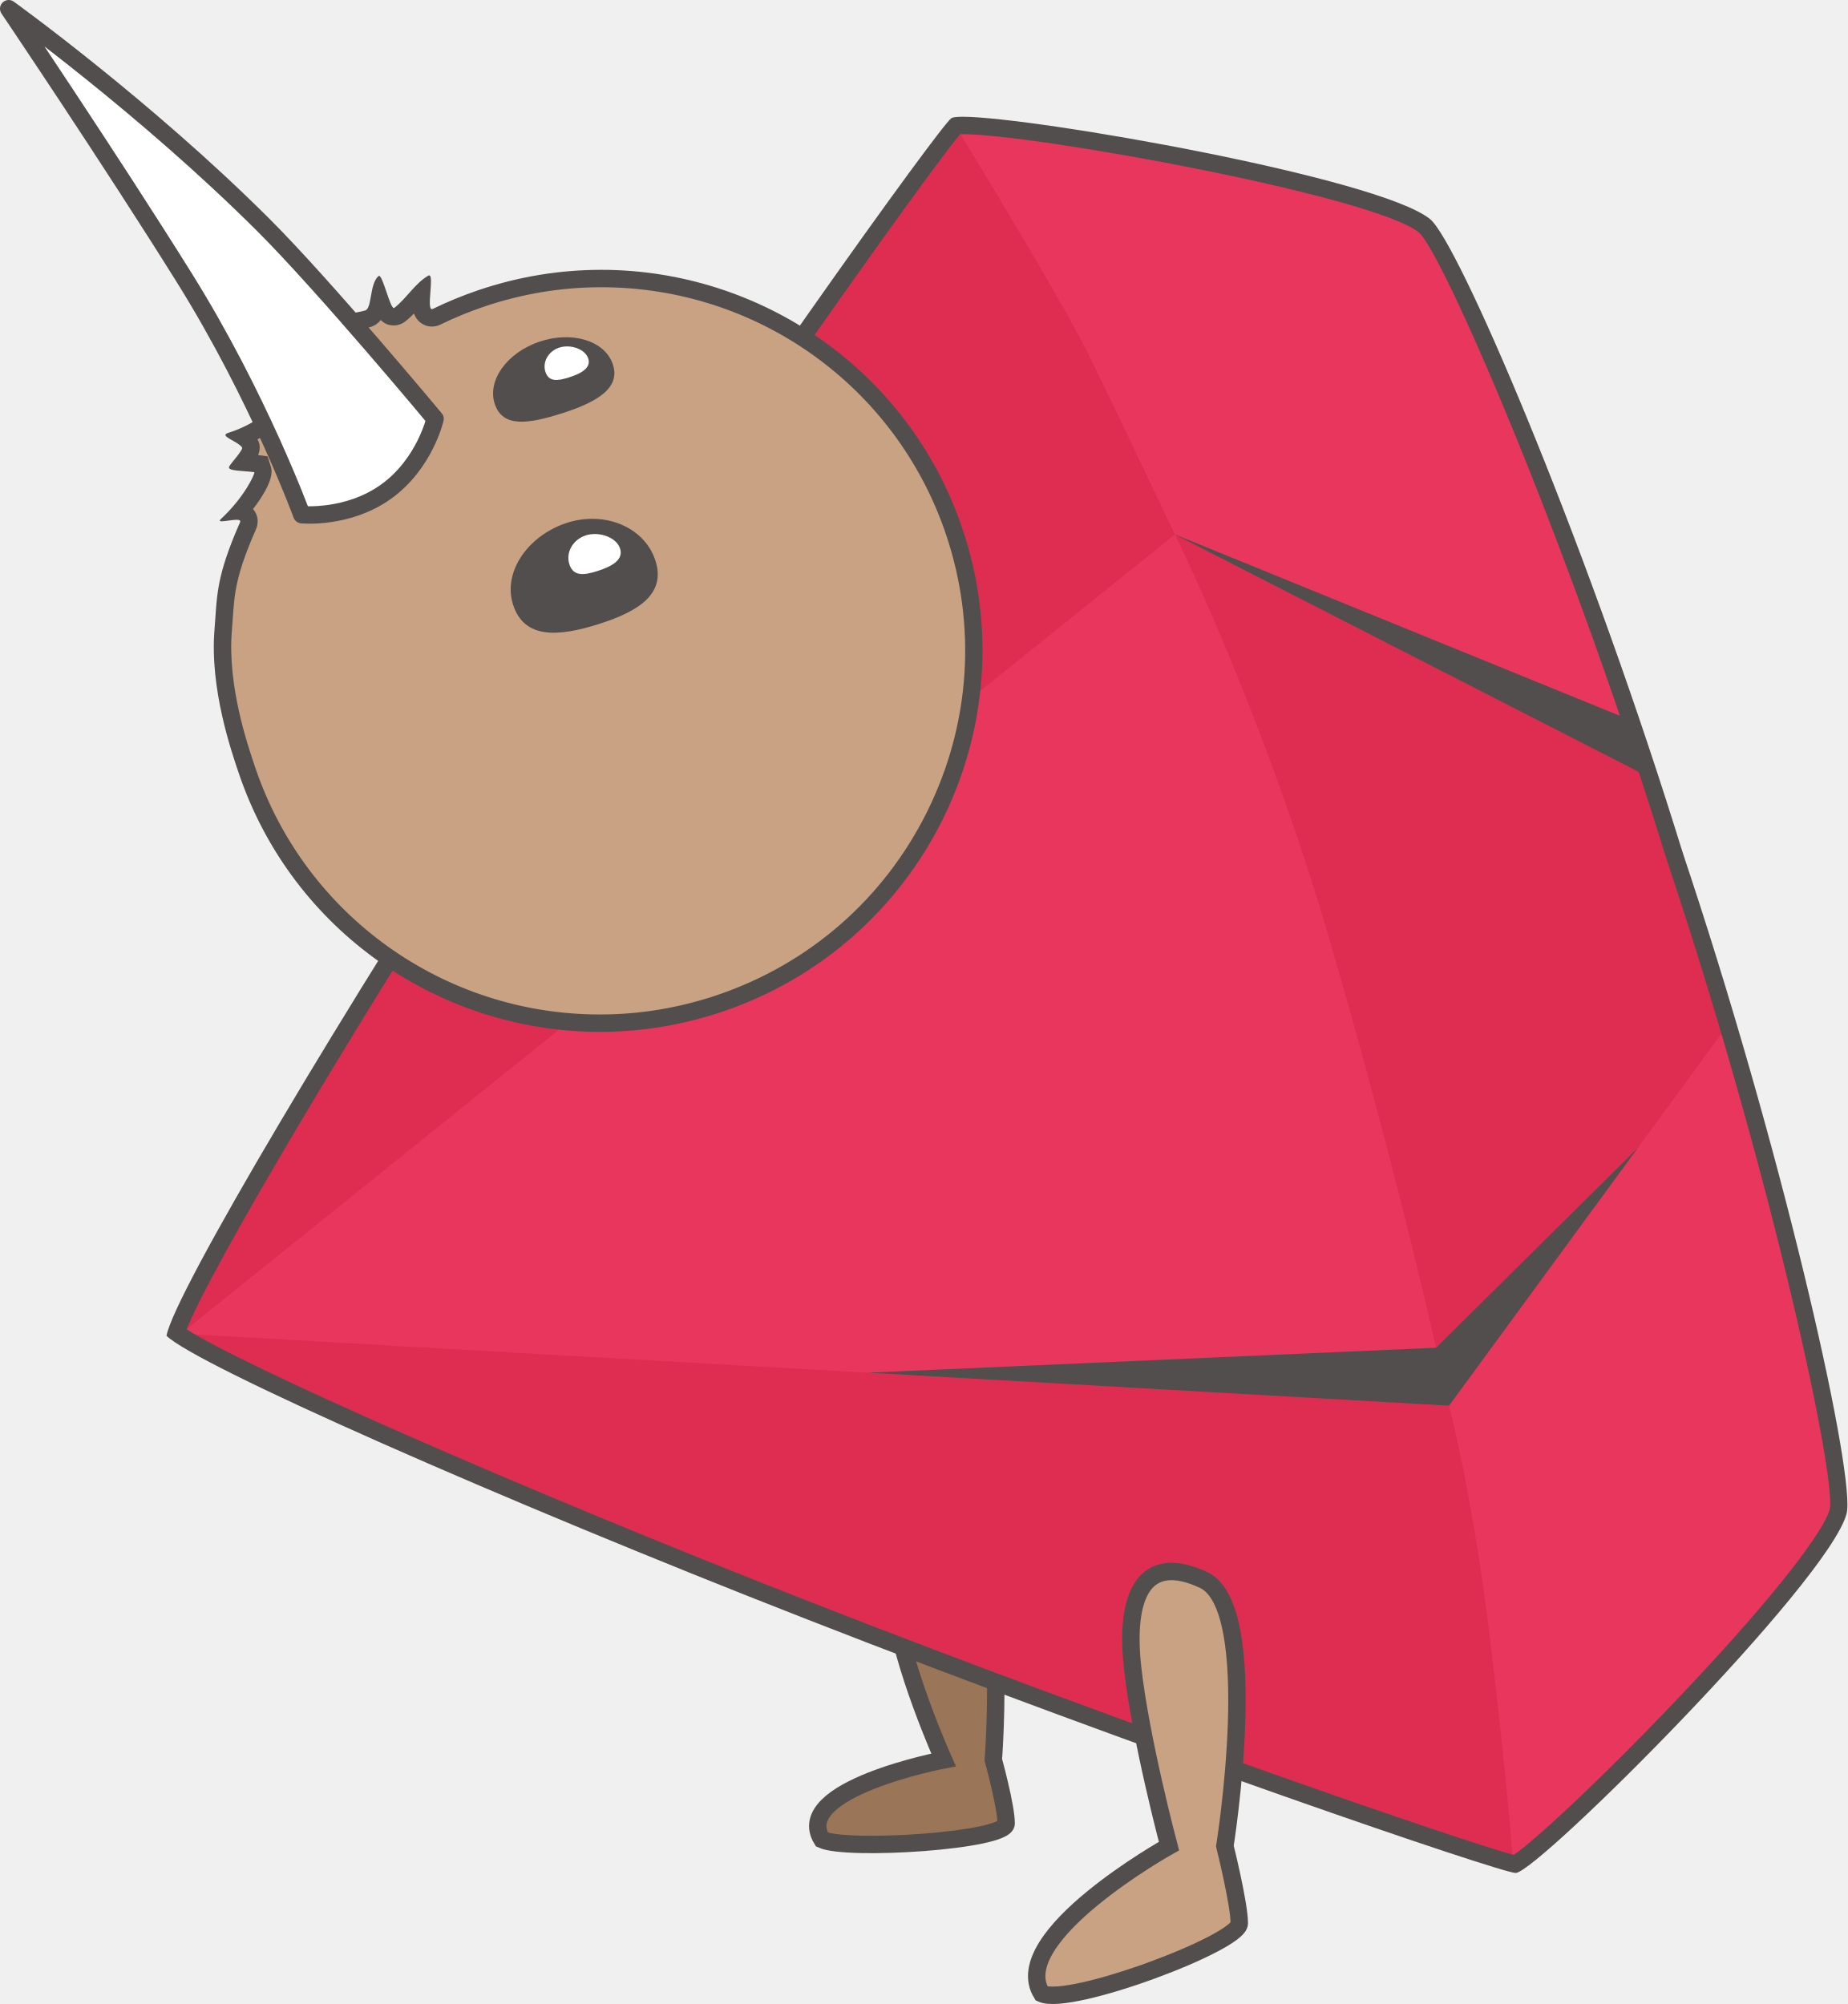
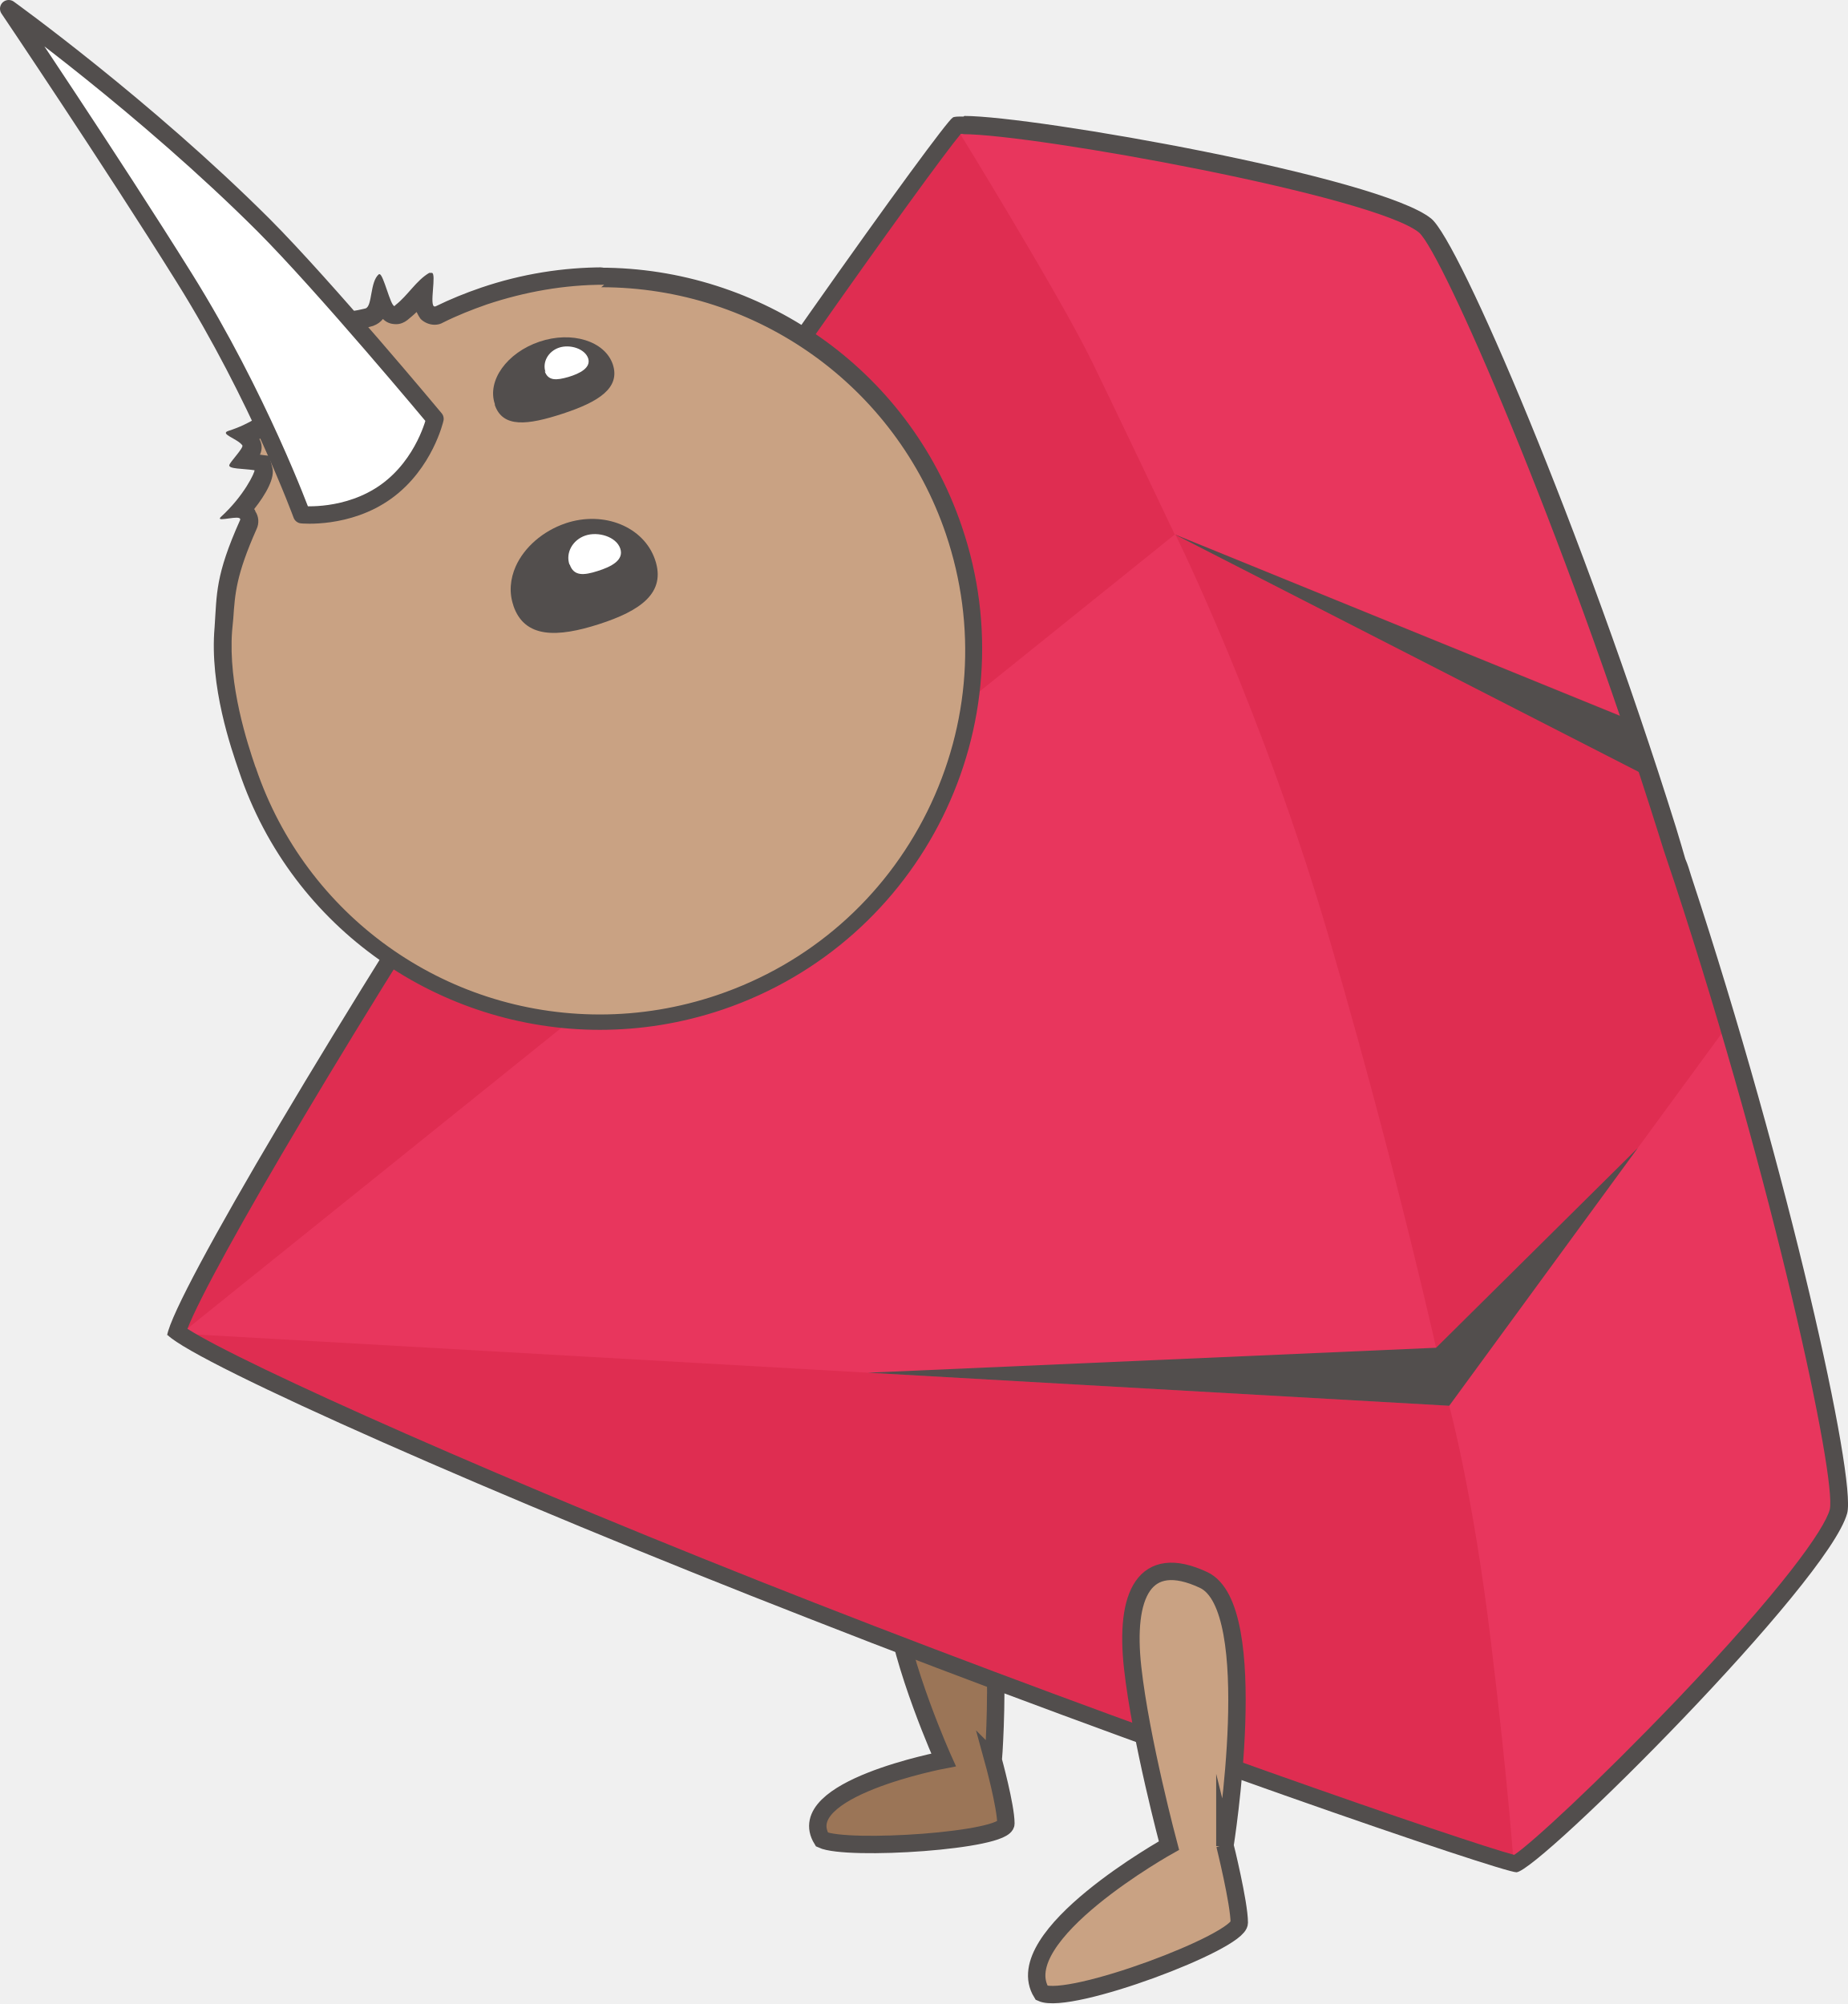
- <svg xmlns="http://www.w3.org/2000/svg" version="1.1" id="Layer_1" x="0px" y="0px" width="318.448px" height="345.499px" viewBox="0 0 318.448 345.499" enable-background="new 0 0 318.448 345.499" xml:space="preserve">
-   <g>
-     <path fill="#9B7557" d="M171.224,303.417c0,0,2.862-36.562-6.272-40.82c-9.134-4.26-12.102,2.383-10.878,13.449   c1.225,11.064,8.577,27.371,8.577,27.371s-26.346,5.018-20.966,13.733c4.311,1.989,31.75,0.229,31.75-2.763   C173.435,311.396,171.224,303.417,171.224,303.417" />
-     <path fill="none" stroke="#524E4D" stroke-width="3" stroke-miterlimit="10" d="M171.224,303.417c0,0,2.862-36.562-6.272-40.82   c-9.134-4.26-12.102,2.383-10.878,13.449c1.225,11.064,8.577,27.371,8.577,27.371s-26.346,5.018-20.966,13.733   c4.311,1.989,31.75,0.229,31.75-2.763C173.435,311.396,171.224,303.417,171.224,303.417z" />
-     <path fill="#E8365D" d="M288.941,146.235c-0.303-0.983-0.607-1.965-0.914-2.946c-15.919-50.93-36.839-99.92-41.582-103.79   c-9.42-7.685-77.985-19.172-81.367-17.158c-1.729,1.03-38.944,52.898-73.022,105.128c-30.991,47.5-59.273,95.373-60.567,102.474   l-0.022,0.006c0.005,0.006,0.013,0.012,0.018,0.017c-0.001,0.008-0.004,0.017-0.005,0.024l0.022-0.008   c5.179,5.028,56.006,27.567,108.825,48.229c58.079,22.72,118.5,43.323,120.506,43.157c3.925-0.326,53.062-49.504,56.267-61.232   c1.612-5.904-9.816-57.934-26.442-108.638c-0.32-0.976-0.643-1.952-0.967-2.928L288.941,146.235z" />
-     <path fill="#DF2D51" d="M297.386,177.322l-47.62,65.032c0,0-7.219-34.447-20.36-79.59c-11.646-40.001-26.881-70.618-26.881-70.618   l77.727,31.686L297.386,177.322z" />
-     <polygon fill="#524E4D" points="280.251,123.833 202.524,92.146 283.705,133.706  " />
-     <path fill-rule="evenodd" clip-rule="evenodd" fill="#DF2D51" d="M260.832,321.368c-2.006,0.166-61.942-20.306-120.022-43.025   c-47.877-18.729-103-42.514-109.344-48.395l218.3,12.407c0,0,4.049,14.946,7.153,40.774   C259.878,307.761,260.832,321.368,260.832,321.368" />
-     <path fill-rule="evenodd" clip-rule="evenodd" fill="#DF2D51" d="M165.078,22.341c-1.729,1.031-38.651,52.084-72.692,104.339   c-28.061,43.076-59.078,94.479-60.82,102.952L202.524,92.147c0,0-11.118-23.356-14.288-29.831   C182.628,50.858,165.078,22.341,165.078,22.341" />
-     <path fill="#524E4D" d="M165.961,23.13c12.311,0,70.852,10.617,78.658,16.973c4.055,3.645,24.755,51.001,41.261,103.589   c0.312,0.989,0.619,1.979,0.926,2.97l0.77,2.393c0.338,1.014,0.665,1.999,0.989,2.983c17.231,52.333,28.008,102.861,26.834,108.201   c-0.938,3.428-8.373,13.871-26.42,32.846c-13.682,14.386-25.021,24.746-28.058,26.703c-7.693-1.959-65.367-21.764-120.743-43.408   c-52.676-20.59-98.747-41.176-108.002-47.198c4.022-10.258,29.514-53.657,60.378-100.883   c32.408-49.586,67.777-99.038,72.948-105.161C165.627,23.134,165.779,23.13,165.961,23.13L165.961,23.13 M165.961,20.13   c-1.016,0-1.688,0.075-1.956,0.234c-1.752,1.041-39.447,53.483-73.963,106.293c-31.389,48.027-60.03,96.433-61.336,103.615   l-0.023,0.006c0.005,0.006,0.013,0.012,0.019,0.018c-0.002,0.008-0.004,0.017-0.006,0.023l0.022-0.007   c5.253,5.089,56.803,27.925,110.368,48.861c58.663,22.929,119.681,43.737,122.181,43.737c0.01,0,0.018,0,0.026,0   c3.978-0.328,53.763-50.039,57.003-61.9c1.632-5.971-9.991-58.609-26.882-109.911c-0.326-0.987-0.654-1.975-0.983-2.963   l-0.76-2.362c-0.308-0.994-0.617-1.988-0.928-2.98c-16.175-51.53-37.419-101.1-42.23-105.017   C237.704,30.606,177.938,20.13,165.961,20.13" />
-     <polygon fill="#524E4D" points="247.546,232.356 282.305,197.918 249.766,242.356 149.552,236.66  " />
-     <path fill-rule="evenodd" clip-rule="evenodd" fill="#C9A283" d="M103.408,176.401c7.026,0,13.995-1.154,20.714-3.433   c16.275-5.517,29.435-17.025,37.053-32.403c7.616-15.376,8.781-32.782,3.279-49.01c-8.827-26.04-33.267-43.535-60.812-43.535   c-7.025,0-13.994,1.154-20.713,3.432c-2.621,0.888-5.2,1.95-7.668,3.155c-0.263,0.128-0.535,0.192-0.811,0.192h-0.002   c-0.48,0-0.93-0.197-1.261-0.554c-0.686-0.741-0.658-1.844-0.507-3.854c-0.36,0.375-0.72,0.778-1.084,1.19   c-0.826,0.927-1.68,1.887-2.699,2.677l-0.405,0.315l-0.597,0.03c-1.288-0.001-1.784-1.127-2.496-3.189   c-0.27,1.521-0.563,3.079-1.97,3.529c-0.447,0.144-2.158,0.622-5.787,0.851c-0.513,0.196-1.451,2.351-2.138,3.924   C53.39,64.572,50.27,71.727,41.89,75.283c0.39,0.269,0.752,0.575,1.025,0.941c0.796,1.067,0.081,2.164-0.979,3.499   c0.119,0.01,0.234,0.019,0.341,0.027c0.585,0.045,1.193,0.093,1.758,0.165l0.948,0.12l0.291,0.911   c0.397,1.243-1.52,4.44-3.886,7.222c0.561,0.106,0.982,0.371,1.257,0.791c0.323,0.495,0.362,1.107,0.11,1.68   c-3.599,8.156-3.822,11.409-4.131,15.913c-0.046,0.671-0.094,1.366-0.154,2.103c-0.797,9.705,2.726,20.084,4.051,23.992   l0.074,0.219c8.828,26.039,33.268,43.535,60.812,43.535H103.408z" />
-     <path fill="#524E4D" d="M103.642,49.52c26.902,0,50.771,17.086,59.392,42.517c5.373,15.848,4.235,32.846-3.203,47.863   c-7.439,15.019-20.293,26.259-36.188,31.648c-6.565,2.225-13.372,3.354-20.233,3.354c-26.903,0-50.771-17.086-59.392-42.516   l-0.074-0.219c-1.299-3.827-4.749-13.992-3.979-23.388c0.062-0.745,0.109-1.447,0.156-2.126c0.299-4.351,0.516-7.494,4.006-15.406   c0.454-1.031,0.37-2.191-0.226-3.105c-0.08-0.123-0.174-0.25-0.284-0.376c1.938-2.512,3.662-5.473,3.086-7.275l-0.582-1.822   l-1.627-0.207c0.348-0.867,0.415-1.782-0.104-2.716c7.524-4.034,10.564-11.008,12.49-15.427c0.461-1.054,1.063-2.438,1.473-3.069   c3.307-0.247,4.962-0.691,5.538-0.878c0.773-0.248,1.333-0.679,1.746-1.206c0.558,0.587,1.272,0.939,2.26,0.939   c0.69,0,1.373-0.234,1.921-0.659c0.564-0.438,1.07-0.909,1.544-1.393c0.154,0.44,0.386,0.845,0.726,1.213   c0.609,0.657,1.471,1.035,2.362,1.035c0.506,0,1.001-0.116,1.469-0.345c2.411-1.177,4.932-2.214,7.491-3.081   C89.974,50.648,96.78,49.52,103.642,49.52 M103.642,46.52c-7.024,0-14.171,1.131-21.195,3.512   c-2.716,0.921-5.333,2.001-7.844,3.227c-0.058,0.028-0.107,0.041-0.153,0.041c-0.956,0,0.41-5.818-0.473-5.818   c-0.047,0-0.101,0.016-0.16,0.051c-2.257,1.292-3.741,3.915-5.838,5.541c-0.026,0.021-0.054,0.03-0.082,0.03   c-0.673,0-1.895-5.546-2.556-5.546c-0.029,0-0.059,0.011-0.086,0.034c-1.58,1.331-1.099,5.544-2.283,5.923   c-0.095,0.03-1.6,0.541-5.424,0.782c-3.824,0.241-3.778,15.719-18.193,20.327c-1.718,0.549,1.504,1.354,2.358,2.498   c0.314,0.42-2.081,2.866-2.236,3.395c-0.205,0.7,2.379,0.633,4.368,0.886c0.106,0.333-1.764,4.394-5.85,8.151   c-0.226,0.244-0.088,0.322,0.235,0.322c0.591,0,1.8-0.262,2.547-0.262c0.46,0,0.746,0.1,0.604,0.421   c-4.245,9.621-3.938,12.766-4.407,18.498c-0.837,10.205,2.914,21.021,4.2,24.815c9.268,27.335,34.823,44.553,62.233,44.553   c7.024,0,14.172-1.131,21.196-3.512c34.435-11.674,52.912-48.976,41.271-83.316C156.608,63.738,131.052,46.52,103.642,46.52" />
-     <path fill="#FFFFFF" d="M52.022,88.736c0,0,7.896,0.795,14.555-3.994c6.657-4.789,8.416-12.528,8.416-12.528   S55.896,49.265,45.409,38.801C24.935,18.368,1.5,1.5,1.5,1.5s17.514,25.952,30.309,46.46   C44.604,68.468,52.022,88.736,52.022,88.736" />
-     <path fill="none" stroke="#524E4D" stroke-width="3" stroke-linecap="round" stroke-linejoin="round" stroke-miterlimit="10" d="   M52.022,88.736c0,0,7.896,0.795,14.555-3.994c6.657-4.789,8.416-12.528,8.416-12.528S55.896,49.265,45.409,38.801   C24.935,18.368,1.5,1.5,1.5,1.5s17.514,25.952,30.309,46.46C44.604,68.468,52.022,88.736,52.022,88.736z" />
-     <path fill="#524E4D" d="M88.489,104.398c-0.766-2.261-0.541-4.607,0.42-6.756c1.464-3.273,4.635-6.085,8.607-7.432   c6.576-2.23,13.478,0.588,15.412,6.293c1.935,5.706-2.524,8.803-9.678,11.075C96.099,109.85,90.423,110.103,88.489,104.398" />
-     <path fill="#FFFFFF" d="M98.16,97.328c-0.685-2.017,0.548-4.257,2.751-5.004s5.281,0.206,5.965,2.223   c0.684,2.017-1.538,3.157-3.936,3.915C100.544,99.221,98.844,99.345,98.16,97.328" />
-     <path fill="#524E4D" d="M85.294,69.668c-1.369-4.039,2.072-8.856,7.686-10.759c5.615-1.903,11.276-0.172,12.646,3.867   c1.369,4.038-2.506,6.474-8.604,8.434C90.922,73.169,86.663,73.708,85.294,69.668" />
-     <path fill="#FFFFFF" d="M94.026,64.137c-0.571-1.685,0.475-3.563,2.337-4.194c1.861-0.631,4.457,0.158,5.028,1.842   c0.57,1.685-1.309,2.645-3.333,3.287C96.033,65.713,94.598,65.822,94.026,64.137" />
-     <path fill="#C9A283" d="M211.139,318.272c0,0,6.589-41.094-3.677-45.881c-10.267-4.785-13.603,2.68-12.227,15.117   s6.268,30.764,6.268,30.764s-27.992,15.633-21.945,25.429c4.845,2.237,34.066-8.733,34.066-12.097   C213.624,328.242,211.139,318.272,211.139,318.272" />
-     <path fill="none" stroke="#524E4D" stroke-width="3" stroke-miterlimit="10" d="M211.139,318.272c0,0,6.589-41.094-3.677-45.881   c-10.267-4.785-13.603,2.68-12.227,15.117s6.268,30.764,6.268,30.764s-27.992,15.633-21.945,25.429   c4.845,2.237,34.066-8.733,34.066-12.097C213.624,328.242,211.139,318.272,211.139,318.272z" />
-   </g>
+ <svg xmlns="http://www.w3.org/2000/svg" width="318.45" height="345.5" viewBox="0 0 318.45 345.5">
+   <path fill="#9B7557" d="M171.22 303.42s2.87-36.57-6.27-40.82c-9.13-4.26-12.1 2.38-10.88 13.45 1.23 11.06 8.58 27.37 8.58 27.37s-26.34 5-20.96 13.73c4.3 2 31.7.23 31.7-2.76 0-3-2.2-11-2.2-11" />
+   <path fill="none" stroke="#524E4D" stroke-width="3" stroke-miterlimit="10" d="M171.22 303.42s2.87-36.57-6.27-40.82c-9.13-4.26-12.1 2.38-10.88 13.45 1.23 11.06 8.58 27.37 8.58 27.37s-26.34 5-20.96 13.73c4.3 2 31.7.23 31.7-2.76 0-3-2.2-11-2.2-11z" />
+   <path fill="#E8365D" d="M288.94 146.24l-.9-2.95c-15.94-51-36.84-100-41.6-103.8-9.42-7.7-77.98-19.2-81.36-17.2-1.73 1-38.95 52.9-73.02 105.1-31 47.5-59.28 95.3-60.57 102.4h-.1c5.1 5 56 27.5 108.8 48.2 58 22.7 118.5 43.3 120.5 43.1 3.9-.4 53-49.5 56.2-61.3 1.6-5.9-9.9-58-26.5-108.7l-1-3-.8-2.4z" />
+   <path fill="#DF2D51" d="M297.4 177.32l-47.63 65.03s-7.22-34.44-20.36-79.6c-11.6-40-26.8-70.6-26.8-70.6l77.8 31.68 17.2 53.5z" />
+   <path fill="#524E4D" d="M280.25 123.83l-77.73-31.68 81.18 41.56" />
+   <path fill-rule="evenodd" clip-rule="evenodd" fill="#DF2D51" d="M260.83 321.37c-2 .16-61.94-20.3-120.02-43.03-47.8-18.73-103-42.5-109.3-48.4l218.3 12.42s4.1 14.94 7.2 40.77c3 24.63 3.9 38.24 3.9 38.24M165.1 22.34c-1.73 1.03-38.65 52.1-72.7 104.34-28.05 43.08-59.07 94.48-60.8 102.95L202.5 92.15s-11.1-23.36-14.28-29.83c-5.6-11.46-23.16-39.98-23.16-39.98" />
+   <path fill="#524E4D" d="M165.96 23.13c12.3 0 70.85 10.62 78.66 16.97 4.05 3.65 24.75 51 41.26 103.6l.93 2.96.8 2.4 1 2.98c17.2 52.33 28 102.86 26.8 108.2-.9 3.43-8.3 13.87-26.4 32.85-13.7 14.3-25 24.7-28 26.7-7.7-2-65.3-21.8-120.7-43.5-52.7-20.6-98.7-41.2-108-47.2 4-10.3 29.5-53.7 60.4-100.9 32.4-49.6 67.8-99 72.9-105.1h.5m0-3c-1 0-1.7 0-1.9.2-1.7 1-39.4 53.5-74 106.3-31.4 48.1-60.1 96.5-61.4 103.6h.1c5.3 5.1 56.8 27.9 110.4 48.8 58.6 23 119.6 43.8 122.1 43.8 4-.3 53.8-50 57-61.9 1.6-5.9-10-58.6-26.9-109.9-.3-1-.6-2-1-2.9l-.7-2.4-.9-3c-16.1-51.5-37.4-101.1-42.2-105-8.8-7.2-68.5-17.7-80.5-17.7" />
+   <path fill="#524E4D" d="M247.55 232.36l34.76-34.44-32.5 44.44-100.2-5.7" />
+   <path fill-rule="evenodd" clip-rule="evenodd" fill="#C9A283" d="M103.4 176.4c7.03 0 14-1.15 20.72-3.43 16.28-5.52 29.44-17.03 37.05-32.4 7.62-15.38 8.8-32.8 3.28-49C155.63 65.5 131.2 48 103.65 48c-7.03 0-14 1.15-20.72 3.43-2.62.9-5.2 1.95-7.67 3.16-.26.1-.53.2-.8.2-.5 0-.94-.2-1.27-.6-.7-.8-.7-1.9-.6-3.9-.4.3-.7.7-1.1 1.2-.9.9-1.7 1.9-2.7 2.7l-.4.3h-.6c-1.3 0-1.8-1.1-2.5-3.2-.3 1.5-.6 3.1-2 3.5-.5.1-2.2.6-5.8.8-.5.2-1.5 2.3-2.2 3.9-2.1 4.8-5.3 12-13.6 15.5.3.2.7.6 1 .9.8 1.1.1 2.2-1 3.5h.3c.5 0 1.2.1 1.7.1l.9.1.3.9c.4 1.2-1.5 4.4-3.9 7.2.6.1 1 .3 1.2.8.3.4.4 1.1.1 1.6-3.6 8.2-3.8 11.4-4.1 15.9l-.2 2.1c-.8 9.7 2.7 20 4 24l.1.2c8.86 26 33.3 43.5 60.8 43.5z" />
+   <path fill="#524E4D" d="M103.64 49.52c26.9 0 50.77 17.1 59.4 42.52 5.37 15.85 4.23 32.84-3.2 47.86-7.45 15.02-20.3 26.26-36.2 31.65-6.56 2.22-13.37 3.35-20.23 3.35-26.9 0-50.7-17.08-59.3-42.5l-.1-.23c-1.3-3.83-4.7-14-4-23.4l.2-2.12c.3-4.35.5-7.5 4-15.4.5-1.03.4-2.2-.2-3.1 0-.13-.1-.26-.2-.38 2-2.52 3.7-5.48 3.1-7.28l-.5-1.9-1.6-.2c.4-.9.4-1.8-.1-2.7 7.5-4.1 10.6-11 12.5-15.5.5-1.1 1.1-2.5 1.5-3.1 3.3-.3 5-.7 5.6-.9.8-.3 1.3-.7 1.7-1.2.6.6 1.3.9 2.3.9.7 0 1.4-.3 1.9-.7.6-.5 1.1-.9 1.6-1.4.2.4.4.8.7 1.2.6.6 1.5 1 2.4 1 .5 0 1-.1 1.5-.4 2.4-1.2 4.93-2.2 7.5-3.1 6.6-2.2 13.4-3.4 20.23-3.4m0-3c-7.04 0-14.2 1.12-21.2 3.5-2.7.92-5.35 2-7.86 3.23l-.16.02c-1 0 .4-5.8-.5-5.8H74c-2.24 1.3-3.7 3.9-5.8 5.53l-.2.2c-.7 0-1.9-5.5-2.58-5.5h-.1c-1.58 1.3-1.1 5.5-2.3 5.9-.08 0-1.6.52-5.4.8-3.84.2-3.8 15.7-18.2 20.3-1.7.53 1.5 1.34 2.35 2.5.3.4-2.1 2.85-2.24 3.4-.2.7 2.35.6 4.34.9.1.3-1.77 4.4-5.85 8.1-.24.26-.1.34.2.34.6 0 1.8-.26 2.57-.26.4 0 .7.1.6.4-4.3 9.6-4 12.7-4.4 18.5-.9 10.2 2.9 21 4.2 24.8 9.2 27.4 34.8 44.6 62.2 44.6 7 0 14.1-1.1 21.2-3.5 34.4-11.7 52.9-49 41.2-83.3-9.3-27.4-34.9-44.6-62.3-44.6" />
+   <path fill="#FFF" d="M52.02 88.74s7.9.8 14.56-4c6.65-4.8 8.4-12.53 8.4-12.53S55.9 49.3 45.42 38.8C24.95 18.37 1.5 1.5 1.5 1.5S19 27.45 31.8 47.96c12.8 20.5 20.22 40.78 20.22 40.78" />
+   <path fill="none" stroke="#524E4D" stroke-width="3" stroke-linecap="round" stroke-linejoin="round" stroke-miterlimit="10" d="M52.02 88.74s7.9.8 14.56-4c6.65-4.8 8.4-12.53 8.4-12.53S55.9 49.3 45.42 38.8C24.95 18.37 1.5 1.5 1.5 1.5S19 27.45 31.8 47.96c12.8 20.5 20.22 40.78 20.22 40.78z" />
+   <path fill="#524E4D" d="M88.5 104.4c-.78-2.26-.55-4.6.4-6.76 1.47-3.27 4.64-6.08 8.62-7.43 6.57-2.2 13.47.6 15.4 6.3 1.94 5.7-2.52 8.8-9.67 11.1-7.15 2.3-12.83 2.5-14.76-3.2" />
+   <path fill="#FFF" d="M98.16 97.33c-.7-2.02.55-4.26 2.75-5s5.3.2 6 2.22c.7 2-1.5 3.15-3.9 3.9-2.4.77-4.1.9-4.8-1.12" />
+   <path fill="#524E4D" d="M85.3 69.67c-1.38-4.04 2.07-8.86 7.68-10.76 5.6-1.9 11.28-.1 12.65 3.9 1.36 4.1-2.5 6.5-8.6 8.5s-10.37 2.5-11.74-1.5" />
+   <path fill="#FFF" d="M94.03 64.14c-.58-1.7.47-3.57 2.33-4.2 1.86-.63 4.46.16 5.03 1.85.5 1.6-1.4 2.6-3.4 3.2-2.1.6-3.5.7-4.1-1" />
+   <path fill="#C9A283" d="M211.14 318.27s6.6-41.1-3.68-45.88c-10.26-4.8-13.6 2.6-12.22 15.1s6.26 30.7 6.26 30.7-28 15.6-21.94 25.4c4.84 2.2 34.06-8.8 34.06-12.1 0-3.4-2.48-13.4-2.48-13.4" />
+   <path fill="none" stroke="#524E4D" stroke-width="3" stroke-miterlimit="10" d="M211.14 318.27s6.6-41.1-3.68-45.88c-10.26-4.8-13.6 2.6-12.22 15.1s6.26 30.7 6.26 30.7-28 15.6-21.94 25.4c4.84 2.2 34.06-8.8 34.06-12.1 0-3.4-2.48-13.4-2.48-13.4z" />
</svg>
